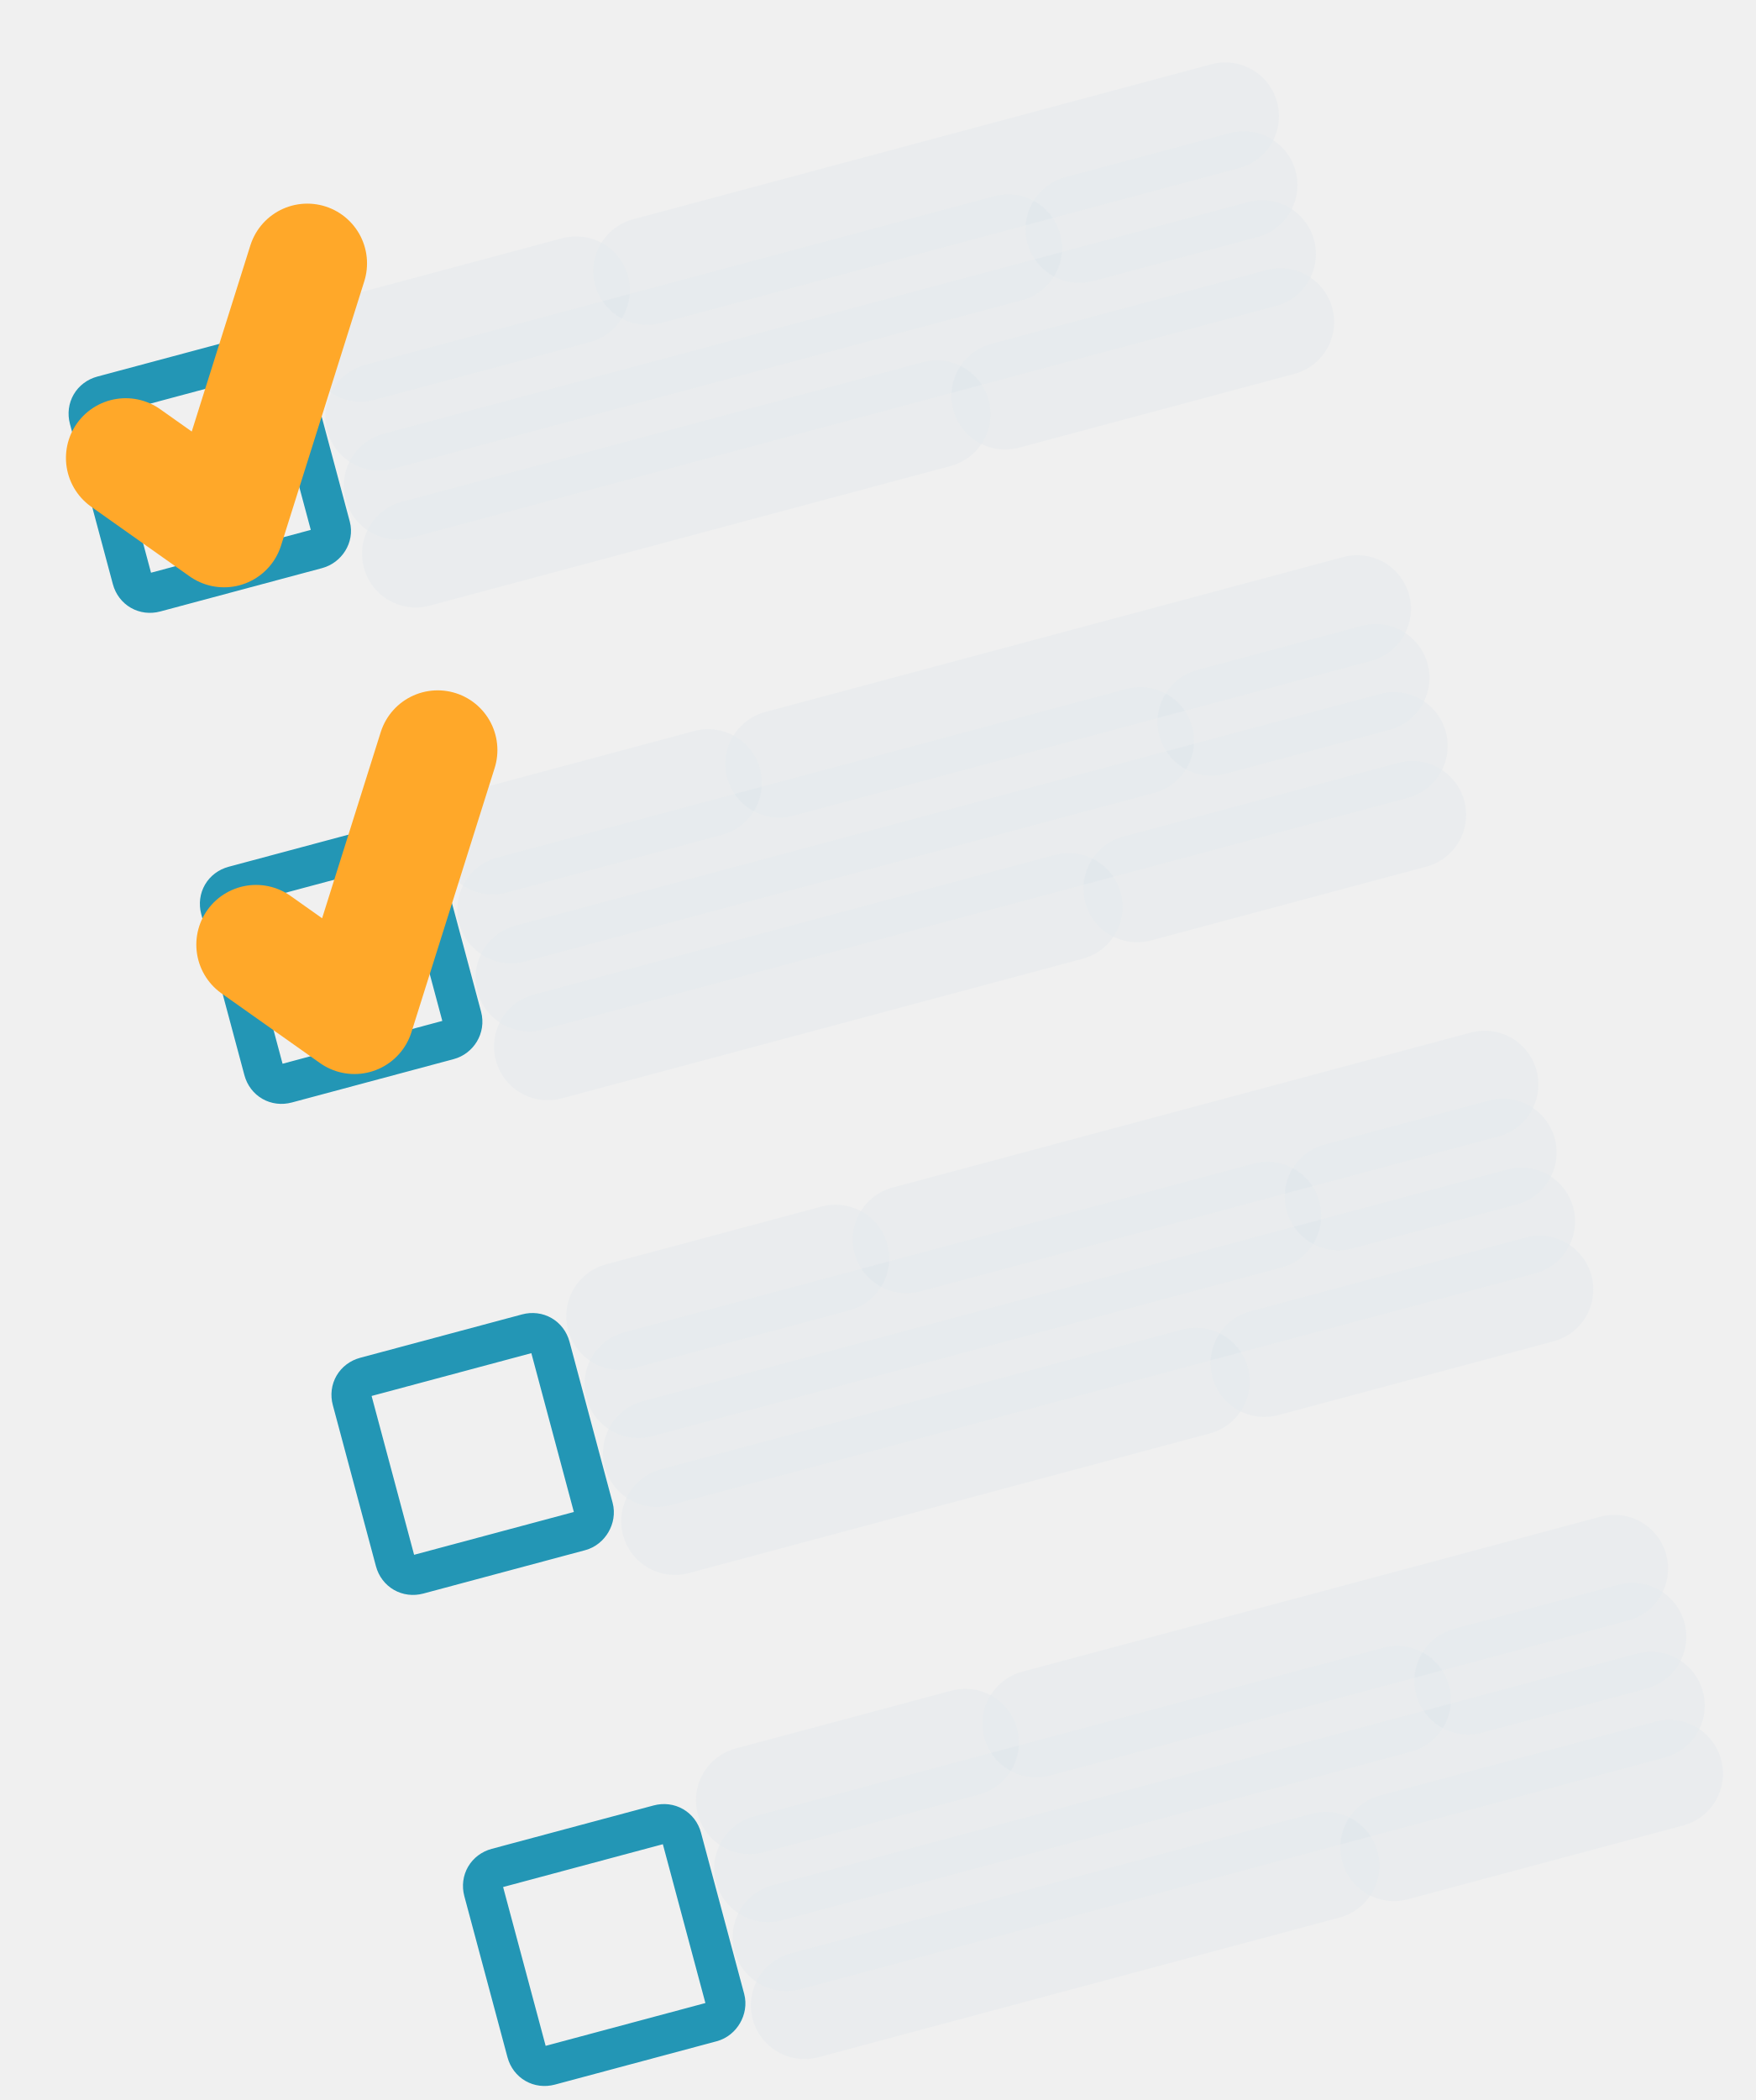
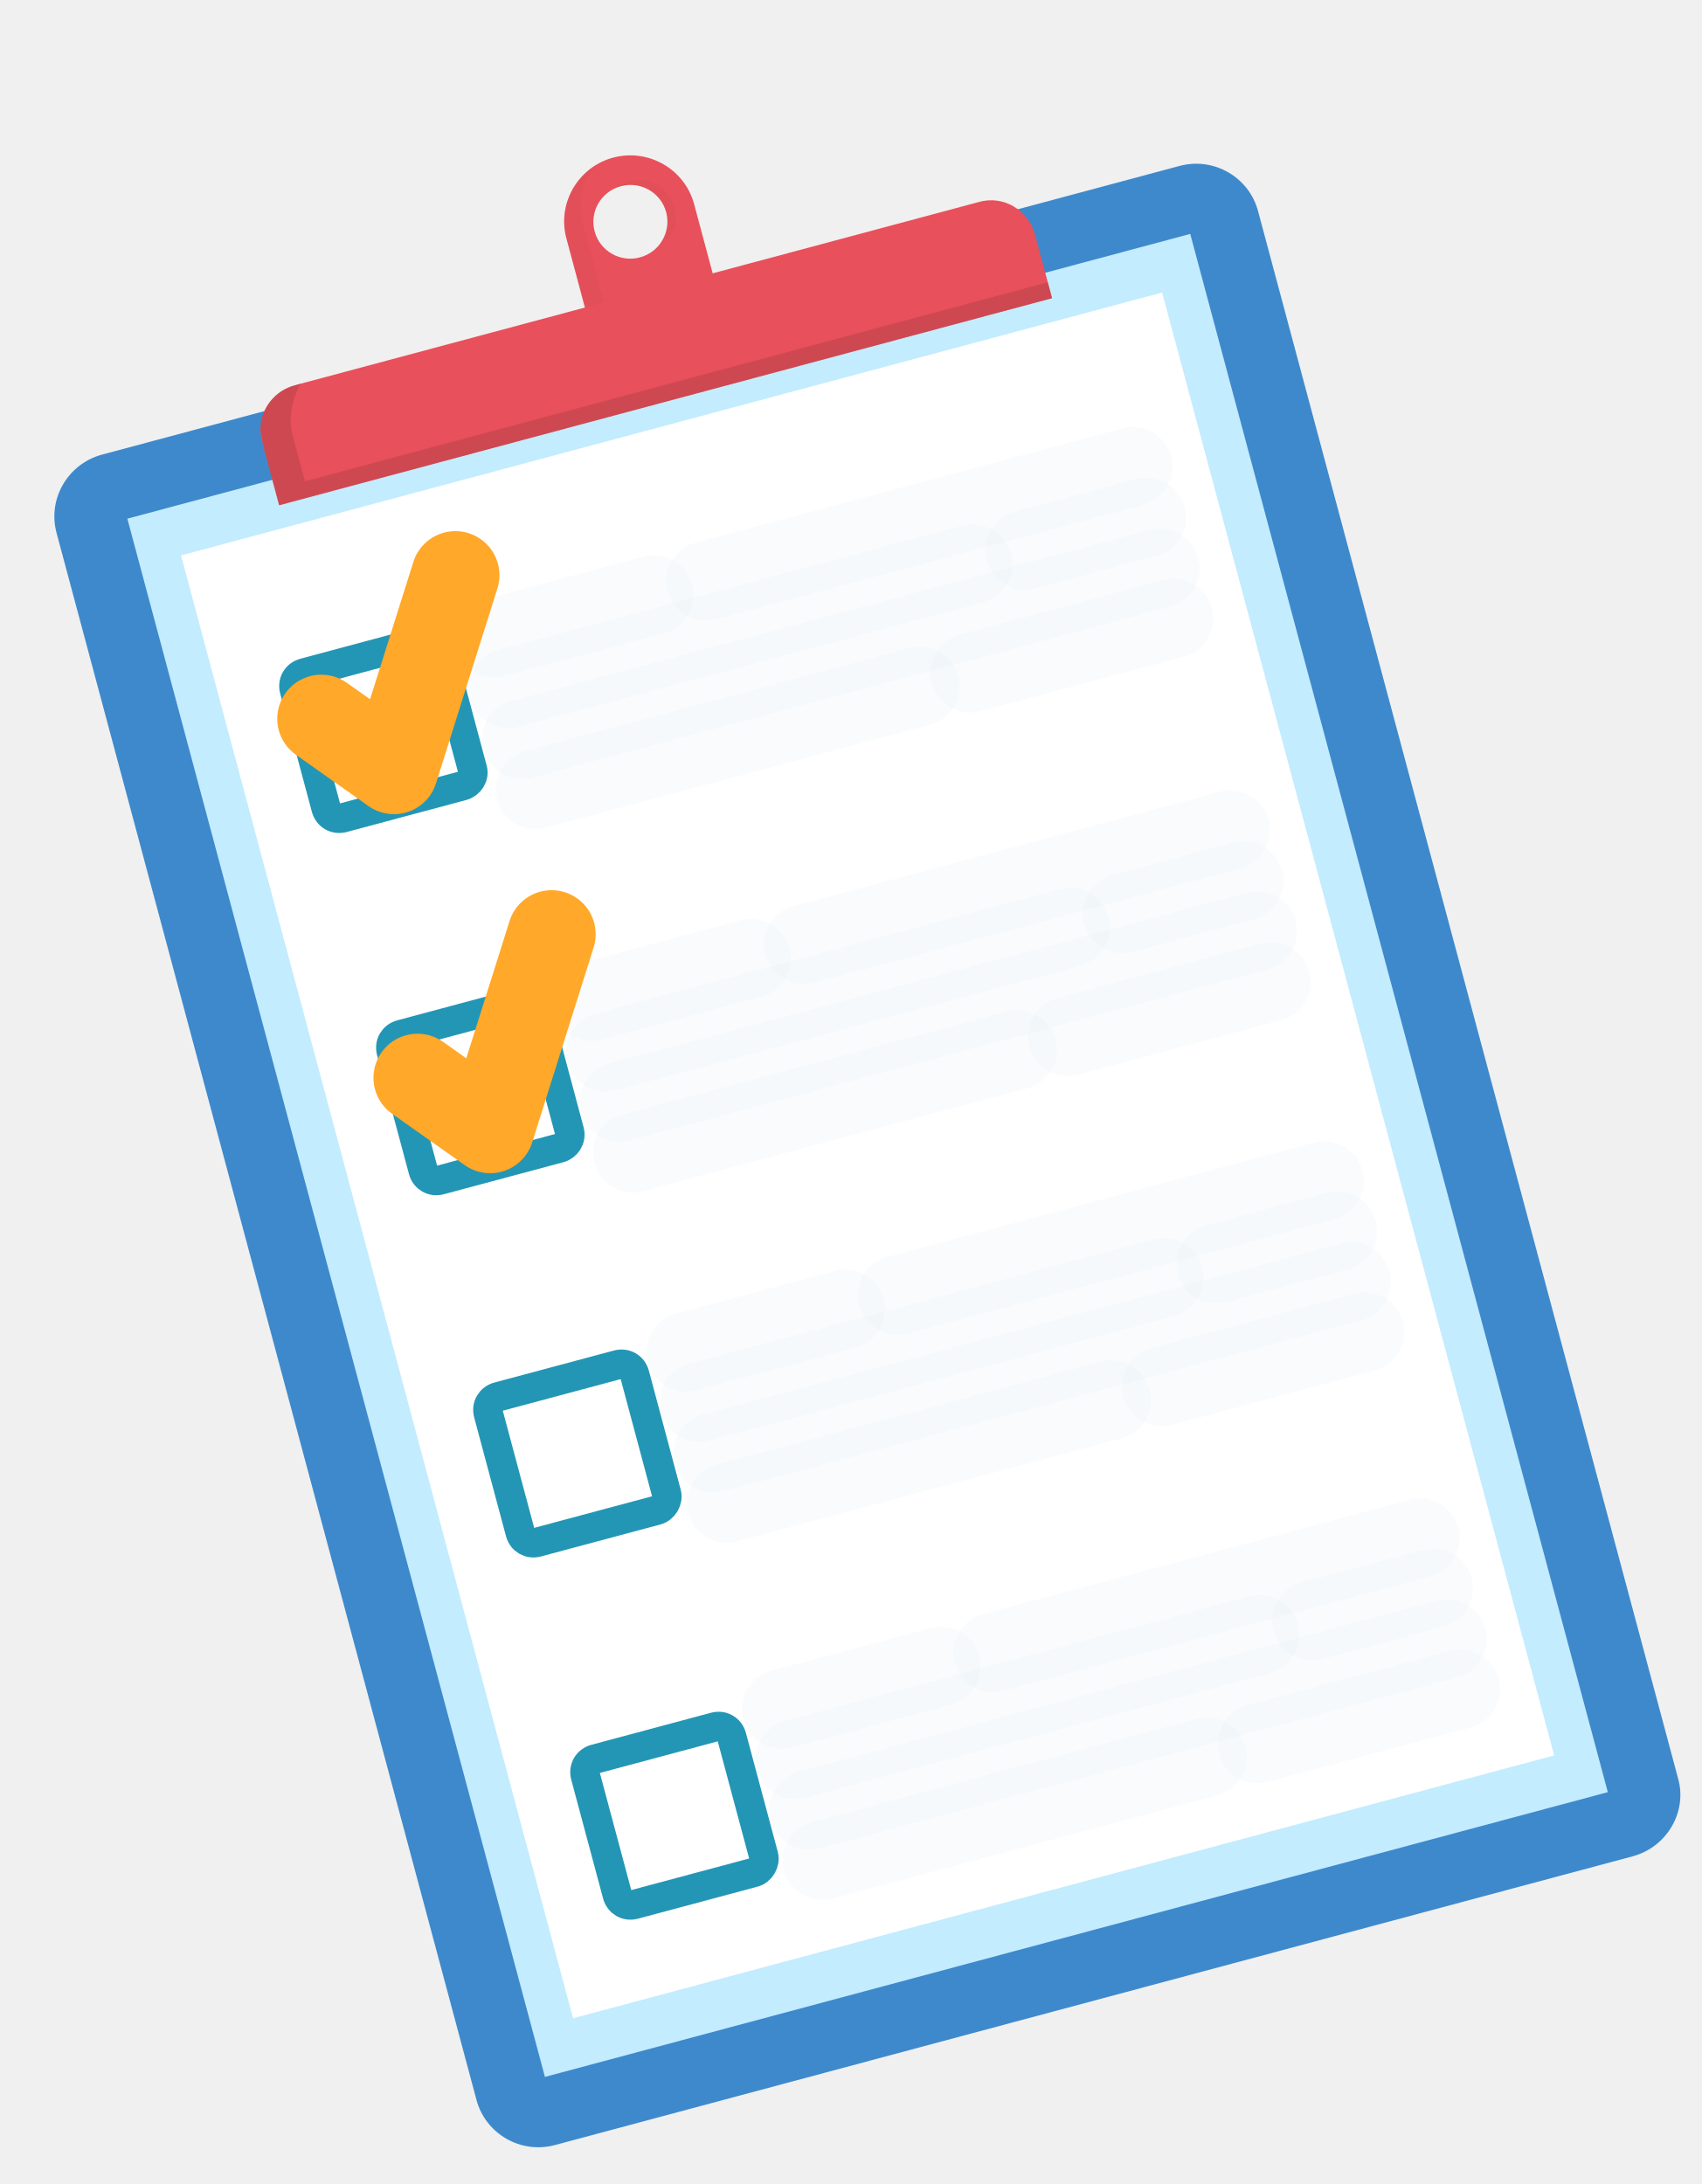
- <svg xmlns="http://www.w3.org/2000/svg" width="51" height="61" viewBox="0 0 51 61" fill="none">
+ <svg xmlns="http://www.w3.org/2000/svg" width="67" height="86" viewBox="0 0 67 86" fill="none">
+   <path d="M24.143 6.206C22.76 6.577 21.93 8.006 22.299 9.383L23.157 12.586L28.187 11.238C28.187 11.238 27.503 8.686 27.328 8.035C26.96 6.659 25.526 5.836 24.143 6.206ZM25.196 10.135C24.416 10.344 23.62 9.887 23.412 9.111C23.204 8.335 23.665 7.541 24.445 7.333C25.224 7.124 26.021 7.581 26.229 8.357C26.436 9.132 25.975 9.926 25.196 10.135Z" fill="#E8505B" />
+   <g opacity="0.45">
+     <g opacity="0.45">
+       <path opacity="0.45" d="M26.229 8.357C26.021 7.581 25.224 7.124 24.445 7.333C24.369 7.353 24.294 7.373 24.25 7.411C24.431 7.282 24.418 7.232 24.77 7.138C25.55 6.929 26.346 7.386 26.554 8.162C26.742 8.863 26.49 9.332 25.977 9.631C26.205 9.275 26.343 8.782 26.229 8.357ZM23.824 12.058L22.966 8.855C22.731 7.979 22.907 7.128 23.466 6.495C22.515 7.072 21.99 8.232 22.299 9.383L23.157 12.586L28.187 11.238C28.187 11.238 28.153 11.113 28.099 10.913L23.824 12.058Z" fill="#B03D44" />
+     </g>
+   </g>
+   <path d="M64.277 73.098L21.851 84.466C20.493 84.83 19.116 84.019 18.761 82.693L2.226 20.983C1.864 19.632 2.682 18.26 4.015 17.902L46.441 6.534C47.8 6.171 49.176 6.982 49.531 8.308L66.066 70.017C66.447 71.337 65.635 72.734 64.277 73.098Z" fill="#3E89CC" />
+   <path d="M46.862 9.211L5.014 20.424L21.455 81.783L63.303 70.57L46.862 9.211Z" fill="#C3ECFE" />
+   <path d="M45.755 11.519L7.127 21.87L22.562 79.475L61.191 69.124L45.755 11.519Z" fill="white" />
+   <path d="M40.751 9.239L41.422 11.742L10.991 19.895L10.321 17.393C10.274 17.218 10.252 17.036 10.255 16.847C10.287 16.061 10.832 15.379 11.612 15.17L38.521 7.959C39.495 7.671 40.49 8.263 40.751 9.239Z" fill="#E8505B" />
+   <path opacity="0.45" d="M41.254 11.116L41.422 11.742L10.991 19.895L10.508 18.094C10.381 17.618 10.299 17.211 10.255 16.847C10.287 16.061 10.832 15.379 11.612 15.17L11.838 15.109C11.506 15.681 11.335 16.451 11.523 17.151L12.006 18.953L41.254 11.116Z" fill="#B03D44" />
  <g opacity="0.15">
-     <path opacity="0.15" d="M10.476 10.105L16.738 8.427" stroke="#0964AF" stroke-width="3.122" stroke-miterlimit="10" stroke-linecap="round" stroke-linejoin="round" />
-     <path opacity="0.15" d="M31.358 6.655L36.137 5.375" stroke="#0964AF" stroke-width="3.122" stroke-miterlimit="10" stroke-linecap="round" stroke-linejoin="round" />
-     <path opacity="0.15" d="M11.013 12.107L29.296 7.208" stroke="#0964AF" stroke-width="3.122" stroke-miterlimit="10" stroke-linecap="round" stroke-linejoin="round" />
-     <path opacity="0.15" d="M11.549 14.109L36.673 7.377" stroke="#0964AF" stroke-width="3.122" stroke-miterlimit="10" stroke-linecap="round" stroke-linejoin="round" />
-     <path opacity="0.15" d="M29.205 11.497L37.203 9.354" stroke="#0964AF" stroke-width="3.122" stroke-miterlimit="10" stroke-linecap="round" stroke-linejoin="round" />
-     <path opacity="0.15" d="M12.079 16.086L27.218 12.029" stroke="#0964AF" stroke-width="3.122" stroke-miterlimit="10" stroke-linecap="round" stroke-linejoin="round" />
-     <path opacity="0.15" d="M18.801 7.875L35.6 3.373" stroke="#0964AF" stroke-width="3.122" stroke-miterlimit="10" stroke-linecap="round" stroke-linejoin="round" />
+     <path opacity="0.15" d="M19.476 25.105L25.738 23.427" stroke="#0964AF" stroke-width="3.122" stroke-miterlimit="10" stroke-linecap="round" stroke-linejoin="round" />
+     <path opacity="0.15" d="M40.358 21.655L45.136 20.375" stroke="#0964AF" stroke-width="3.122" stroke-miterlimit="10" stroke-linecap="round" stroke-linejoin="round" />
+     <path opacity="0.15" d="M20.013 27.107L38.296 22.208" stroke="#0964AF" stroke-width="3.122" stroke-miterlimit="10" stroke-linecap="round" stroke-linejoin="round" />
+     <path opacity="0.15" d="M20.549 29.109L45.673 22.377" stroke="#0964AF" stroke-width="3.122" stroke-miterlimit="10" stroke-linecap="round" stroke-linejoin="round" />
+     <path opacity="0.15" d="M38.205 26.497L46.203 24.354" stroke="#0964AF" stroke-width="3.122" stroke-miterlimit="10" stroke-linecap="round" stroke-linejoin="round" />
+     <path opacity="0.15" d="M21.079 31.086L36.218 27.029" stroke="#0964AF" stroke-width="3.122" stroke-miterlimit="10" stroke-linecap="round" stroke-linejoin="round" />
+     <path opacity="0.15" d="M27.8 22.874L44.6 18.373" stroke="#0964AF" stroke-width="3.122" stroke-miterlimit="10" stroke-linecap="round" stroke-linejoin="round" />
  </g>
  <g opacity="0.15">
-     <path opacity="0.15" d="M14.312 24.419L20.574 22.741" stroke="#0964AF" stroke-width="3.122" stroke-miterlimit="10" stroke-linecap="round" stroke-linejoin="round" />
-     <path opacity="0.15" d="M35.194 20.969L39.972 19.689" stroke="#0964AF" stroke-width="3.122" stroke-miterlimit="10" stroke-linecap="round" stroke-linejoin="round" />
-     <path opacity="0.15" d="M14.848 26.421L33.131 21.522" stroke="#0964AF" stroke-width="3.122" stroke-miterlimit="10" stroke-linecap="round" stroke-linejoin="round" />
-     <path opacity="0.15" d="M15.378 28.398L40.502 21.666" stroke="#0964AF" stroke-width="3.122" stroke-miterlimit="10" stroke-linecap="round" stroke-linejoin="round" />
-     <path opacity="0.15" d="M33.041 25.81L41.038 23.667" stroke="#0964AF" stroke-width="3.122" stroke-miterlimit="10" stroke-linecap="round" stroke-linejoin="round" />
-     <path opacity="0.15" d="M15.914 30.399L31.054 26.343" stroke="#0964AF" stroke-width="3.122" stroke-miterlimit="10" stroke-linecap="round" stroke-linejoin="round" />
-     <path opacity="0.15" d="M22.636 22.188L39.435 17.687" stroke="#0964AF" stroke-width="3.122" stroke-miterlimit="10" stroke-linecap="round" stroke-linejoin="round" />
+     <path opacity="0.15" d="M23.312 39.419L29.574 37.741" stroke="#0964AF" stroke-width="3.122" stroke-miterlimit="10" stroke-linecap="round" stroke-linejoin="round" />
+     <path opacity="0.15" d="M44.194 35.969L48.972 34.689" stroke="#0964AF" stroke-width="3.122" stroke-miterlimit="10" stroke-linecap="round" stroke-linejoin="round" />
+     <path opacity="0.15" d="M23.848 41.42L42.131 36.522" stroke="#0964AF" stroke-width="3.122" stroke-miterlimit="10" stroke-linecap="round" stroke-linejoin="round" />
+     <path opacity="0.15" d="M24.378 43.397L49.502 36.665" stroke="#0964AF" stroke-width="3.122" stroke-miterlimit="10" stroke-linecap="round" stroke-linejoin="round" />
+     <path opacity="0.15" d="M42.041 40.81L50.038 38.667" stroke="#0964AF" stroke-width="3.122" stroke-miterlimit="10" stroke-linecap="round" stroke-linejoin="round" />
+     <path opacity="0.15" d="M24.914 45.399L40.054 41.343" stroke="#0964AF" stroke-width="3.122" stroke-miterlimit="10" stroke-linecap="round" stroke-linejoin="round" />
+     <path opacity="0.15" d="M31.636 37.188L48.435 32.687" stroke="#0964AF" stroke-width="3.122" stroke-miterlimit="10" stroke-linecap="round" stroke-linejoin="round" />
  </g>
  <g opacity="0.15">
-     <path opacity="0.15" d="M18.013 38.232L24.275 36.554" stroke="#0964AF" stroke-width="3.122" stroke-miterlimit="10" stroke-linecap="round" stroke-linejoin="round" />
-     <path opacity="0.15" d="M38.888 34.757L43.666 33.477" stroke="#0964AF" stroke-width="3.122" stroke-miterlimit="10" stroke-linecap="round" stroke-linejoin="round" />
-     <path opacity="0.15" d="M18.543 40.209L36.826 35.31" stroke="#0964AF" stroke-width="3.122" stroke-miterlimit="10" stroke-linecap="round" stroke-linejoin="round" />
-     <path opacity="0.15" d="M19.079 42.211L44.203 35.479" stroke="#0964AF" stroke-width="3.122" stroke-miterlimit="10" stroke-linecap="round" stroke-linejoin="round" />
-     <path opacity="0.15" d="M36.735 39.599L44.733 37.456" stroke="#0964AF" stroke-width="3.122" stroke-miterlimit="10" stroke-linecap="round" stroke-linejoin="round" />
-     <path opacity="0.15" d="M19.609 44.188L34.748 40.131" stroke="#0964AF" stroke-width="3.122" stroke-miterlimit="10" stroke-linecap="round" stroke-linejoin="round" />
-     <path opacity="0.15" d="M26.337 36.002L43.137 31.5" stroke="#0964AF" stroke-width="3.122" stroke-miterlimit="10" stroke-linecap="round" stroke-linejoin="round" />
+     <path opacity="0.15" d="M27.013 53.232L33.275 51.554" stroke="#0964AF" stroke-width="3.122" stroke-miterlimit="10" stroke-linecap="round" stroke-linejoin="round" />
+     <path opacity="0.15" d="M47.888 49.757L52.666 48.477" stroke="#0964AF" stroke-width="3.122" stroke-miterlimit="10" stroke-linecap="round" stroke-linejoin="round" />
+     <path opacity="0.15" d="M27.543 55.209L45.826 50.31" stroke="#0964AF" stroke-width="3.122" stroke-miterlimit="10" stroke-linecap="round" stroke-linejoin="round" />
+     <path opacity="0.15" d="M28.079 57.211L53.203 50.479" stroke="#0964AF" stroke-width="3.122" stroke-miterlimit="10" stroke-linecap="round" stroke-linejoin="round" />
+     <path opacity="0.15" d="M45.735 54.599L53.733 52.456" stroke="#0964AF" stroke-width="3.122" stroke-miterlimit="10" stroke-linecap="round" stroke-linejoin="round" />
+     <path opacity="0.15" d="M28.609 59.188L43.748 55.131" stroke="#0964AF" stroke-width="3.122" stroke-miterlimit="10" stroke-linecap="round" stroke-linejoin="round" />
+     <path opacity="0.15" d="M35.337 51.001L52.137 46.5" stroke="#0964AF" stroke-width="3.122" stroke-miterlimit="10" stroke-linecap="round" stroke-linejoin="round" />
  </g>
  <g opacity="0.15">
-     <path opacity="0.15" d="M21.781 52.295L28.043 50.617" stroke="#0964AF" stroke-width="3.122" stroke-miterlimit="10" stroke-linecap="round" stroke-linejoin="round" />
-     <path opacity="0.15" d="M42.657 48.821L47.435 47.541" stroke="#0964AF" stroke-width="3.122" stroke-miterlimit="10" stroke-linecap="round" stroke-linejoin="round" />
-     <path opacity="0.15" d="M22.311 54.272L40.594 49.373" stroke="#0964AF" stroke-width="3.122" stroke-miterlimit="10" stroke-linecap="round" stroke-linejoin="round" />
-     <path opacity="0.15" d="M22.847 56.274L47.971 49.542" stroke="#0964AF" stroke-width="3.122" stroke-miterlimit="10" stroke-linecap="round" stroke-linejoin="round" />
-     <path opacity="0.15" d="M40.504 53.662L48.501 51.519" stroke="#0964AF" stroke-width="3.122" stroke-miterlimit="10" stroke-linecap="round" stroke-linejoin="round" />
-     <path opacity="0.15" d="M23.377 58.251L38.517 54.194" stroke="#0964AF" stroke-width="3.122" stroke-miterlimit="10" stroke-linecap="round" stroke-linejoin="round" />
-     <path opacity="0.15" d="M30.106 50.065L46.905 45.563" stroke="#0964AF" stroke-width="3.122" stroke-miterlimit="10" stroke-linecap="round" stroke-linejoin="round" />
+     <path opacity="0.15" d="M30.781 67.295L37.043 65.618" stroke="#0964AF" stroke-width="3.122" stroke-miterlimit="10" stroke-linecap="round" stroke-linejoin="round" />
+     <path opacity="0.15" d="M51.656 63.821L56.435 62.54" stroke="#0964AF" stroke-width="3.122" stroke-miterlimit="10" stroke-linecap="round" stroke-linejoin="round" />
+     <path opacity="0.15" d="M31.311 69.272L49.594 64.373" stroke="#0964AF" stroke-width="3.122" stroke-miterlimit="10" stroke-linecap="round" stroke-linejoin="round" />
+     <path opacity="0.15" d="M31.847 71.274L56.971 64.542" stroke="#0964AF" stroke-width="3.122" stroke-miterlimit="10" stroke-linecap="round" stroke-linejoin="round" />
+     <path opacity="0.15" d="M49.503 68.662L57.501 66.519" stroke="#0964AF" stroke-width="3.122" stroke-miterlimit="10" stroke-linecap="round" stroke-linejoin="round" />
+     <path opacity="0.15" d="M32.377 73.251L47.517 69.194" stroke="#0964AF" stroke-width="3.122" stroke-miterlimit="10" stroke-linecap="round" stroke-linejoin="round" />
+     <path opacity="0.15" d="M39.105 65.065L55.905 60.563" stroke="#0964AF" stroke-width="3.122" stroke-miterlimit="10" stroke-linecap="round" stroke-linejoin="round" />
  </g>
-   <path d="M9.21 15.943L4.507 17.203C4.206 17.284 3.919 17.119 3.838 16.819L2.591 12.164C2.511 11.864 2.677 11.578 2.979 11.497L7.681 10.237C7.983 10.156 8.27 10.321 8.35 10.621L9.604 15.3C9.678 15.576 9.487 15.868 9.21 15.943Z" stroke="#2396B5" stroke-width="1.157" stroke-miterlimit="10" />
-   <path d="M13.032 30.206L8.329 31.466C8.027 31.547 7.741 31.383 7.66 31.082L6.406 26.403C6.326 26.102 6.492 25.817 6.794 25.736L11.497 24.476C11.798 24.395 12.085 24.559 12.165 24.86L13.419 29.539C13.5 29.839 13.309 30.132 13.032 30.206Z" stroke="#2396B5" stroke-width="1.157" stroke-miterlimit="10" />
-   <path d="M16.854 44.47L12.151 45.73C11.85 45.811 11.563 45.646 11.482 45.346L10.229 40.666C10.148 40.366 10.314 40.08 10.616 39.999L15.319 38.739C15.62 38.658 15.907 38.823 15.988 39.123L17.241 43.803C17.315 44.078 17.131 44.396 16.854 44.47Z" stroke="#2396B5" stroke-width="1.157" stroke-miterlimit="10" />
-   <path d="M20.676 58.734L15.973 59.994C15.671 60.075 15.385 59.91 15.304 59.61L14.05 54.93C13.97 54.63 14.136 54.344 14.438 54.263L19.14 53.003C19.442 52.922 19.729 53.087 19.809 53.387L21.063 58.067C21.137 58.342 20.953 58.66 20.676 58.734Z" stroke="#2396B5" stroke-width="1.157" stroke-miterlimit="10" />
-   <path d="M3.651 13.302L6.511 15.325L8.929 7.65" stroke="#FFA829" stroke-width="3.47" stroke-miterlimit="10" stroke-linecap="round" stroke-linejoin="round" />
-   <path d="M7.439 27.44L10.299 29.463L12.717 21.788" stroke="#FFA829" stroke-width="3.47" stroke-miterlimit="10" stroke-linecap="round" stroke-linejoin="round" />
+   <path d="M18.21 30.942L13.507 32.202C13.206 32.283 12.919 32.119 12.838 31.819L11.591 27.164C11.511 26.864 11.677 26.578 11.979 26.497L16.681 25.237C16.983 25.156 17.27 25.321 17.35 25.621L18.604 30.3C18.678 30.576 18.487 30.868 18.21 30.942Z" stroke="#2396B5" stroke-width="1.157" stroke-miterlimit="10" />
+   <path d="M22.032 45.206L17.329 46.466C17.027 46.547 16.741 46.383 16.66 46.082L15.406 41.403C15.326 41.102 15.492 40.816 15.794 40.736L20.497 39.476C20.798 39.395 21.085 39.559 21.166 39.86L22.419 44.539C22.5 44.839 22.309 45.132 22.032 45.206Z" stroke="#2396B5" stroke-width="1.157" stroke-miterlimit="10" />
+   <path d="M25.854 59.47L21.151 60.73C20.849 60.811 20.563 60.646 20.482 60.346L19.228 55.666C19.148 55.366 19.314 55.08 19.616 54.999L24.319 53.739C24.62 53.658 24.907 53.823 24.988 54.123L26.241 58.803C26.315 59.078 26.131 59.395 25.854 59.47Z" stroke="#2396B5" stroke-width="1.157" stroke-miterlimit="10" />
+   <path d="M29.676 73.733L24.973 74.993C24.671 75.074 24.385 74.91 24.304 74.609L23.05 69.93C22.97 69.63 23.136 69.344 23.438 69.263L28.14 68.003C28.442 67.922 28.729 68.087 28.809 68.387L30.063 73.066C30.137 73.342 29.953 73.659 29.676 73.733Z" stroke="#2396B5" stroke-width="1.157" stroke-miterlimit="10" />
+   <path d="M12.651 28.302L15.511 30.325L17.929 22.65" stroke="#FFA829" stroke-width="3.47" stroke-miterlimit="10" stroke-linecap="round" stroke-linejoin="round" />
+   <path d="M16.439 42.44L19.299 44.463L21.717 36.788" stroke="#FFA829" stroke-width="3.47" stroke-miterlimit="10" stroke-linecap="round" stroke-linejoin="round" />
</svg>
